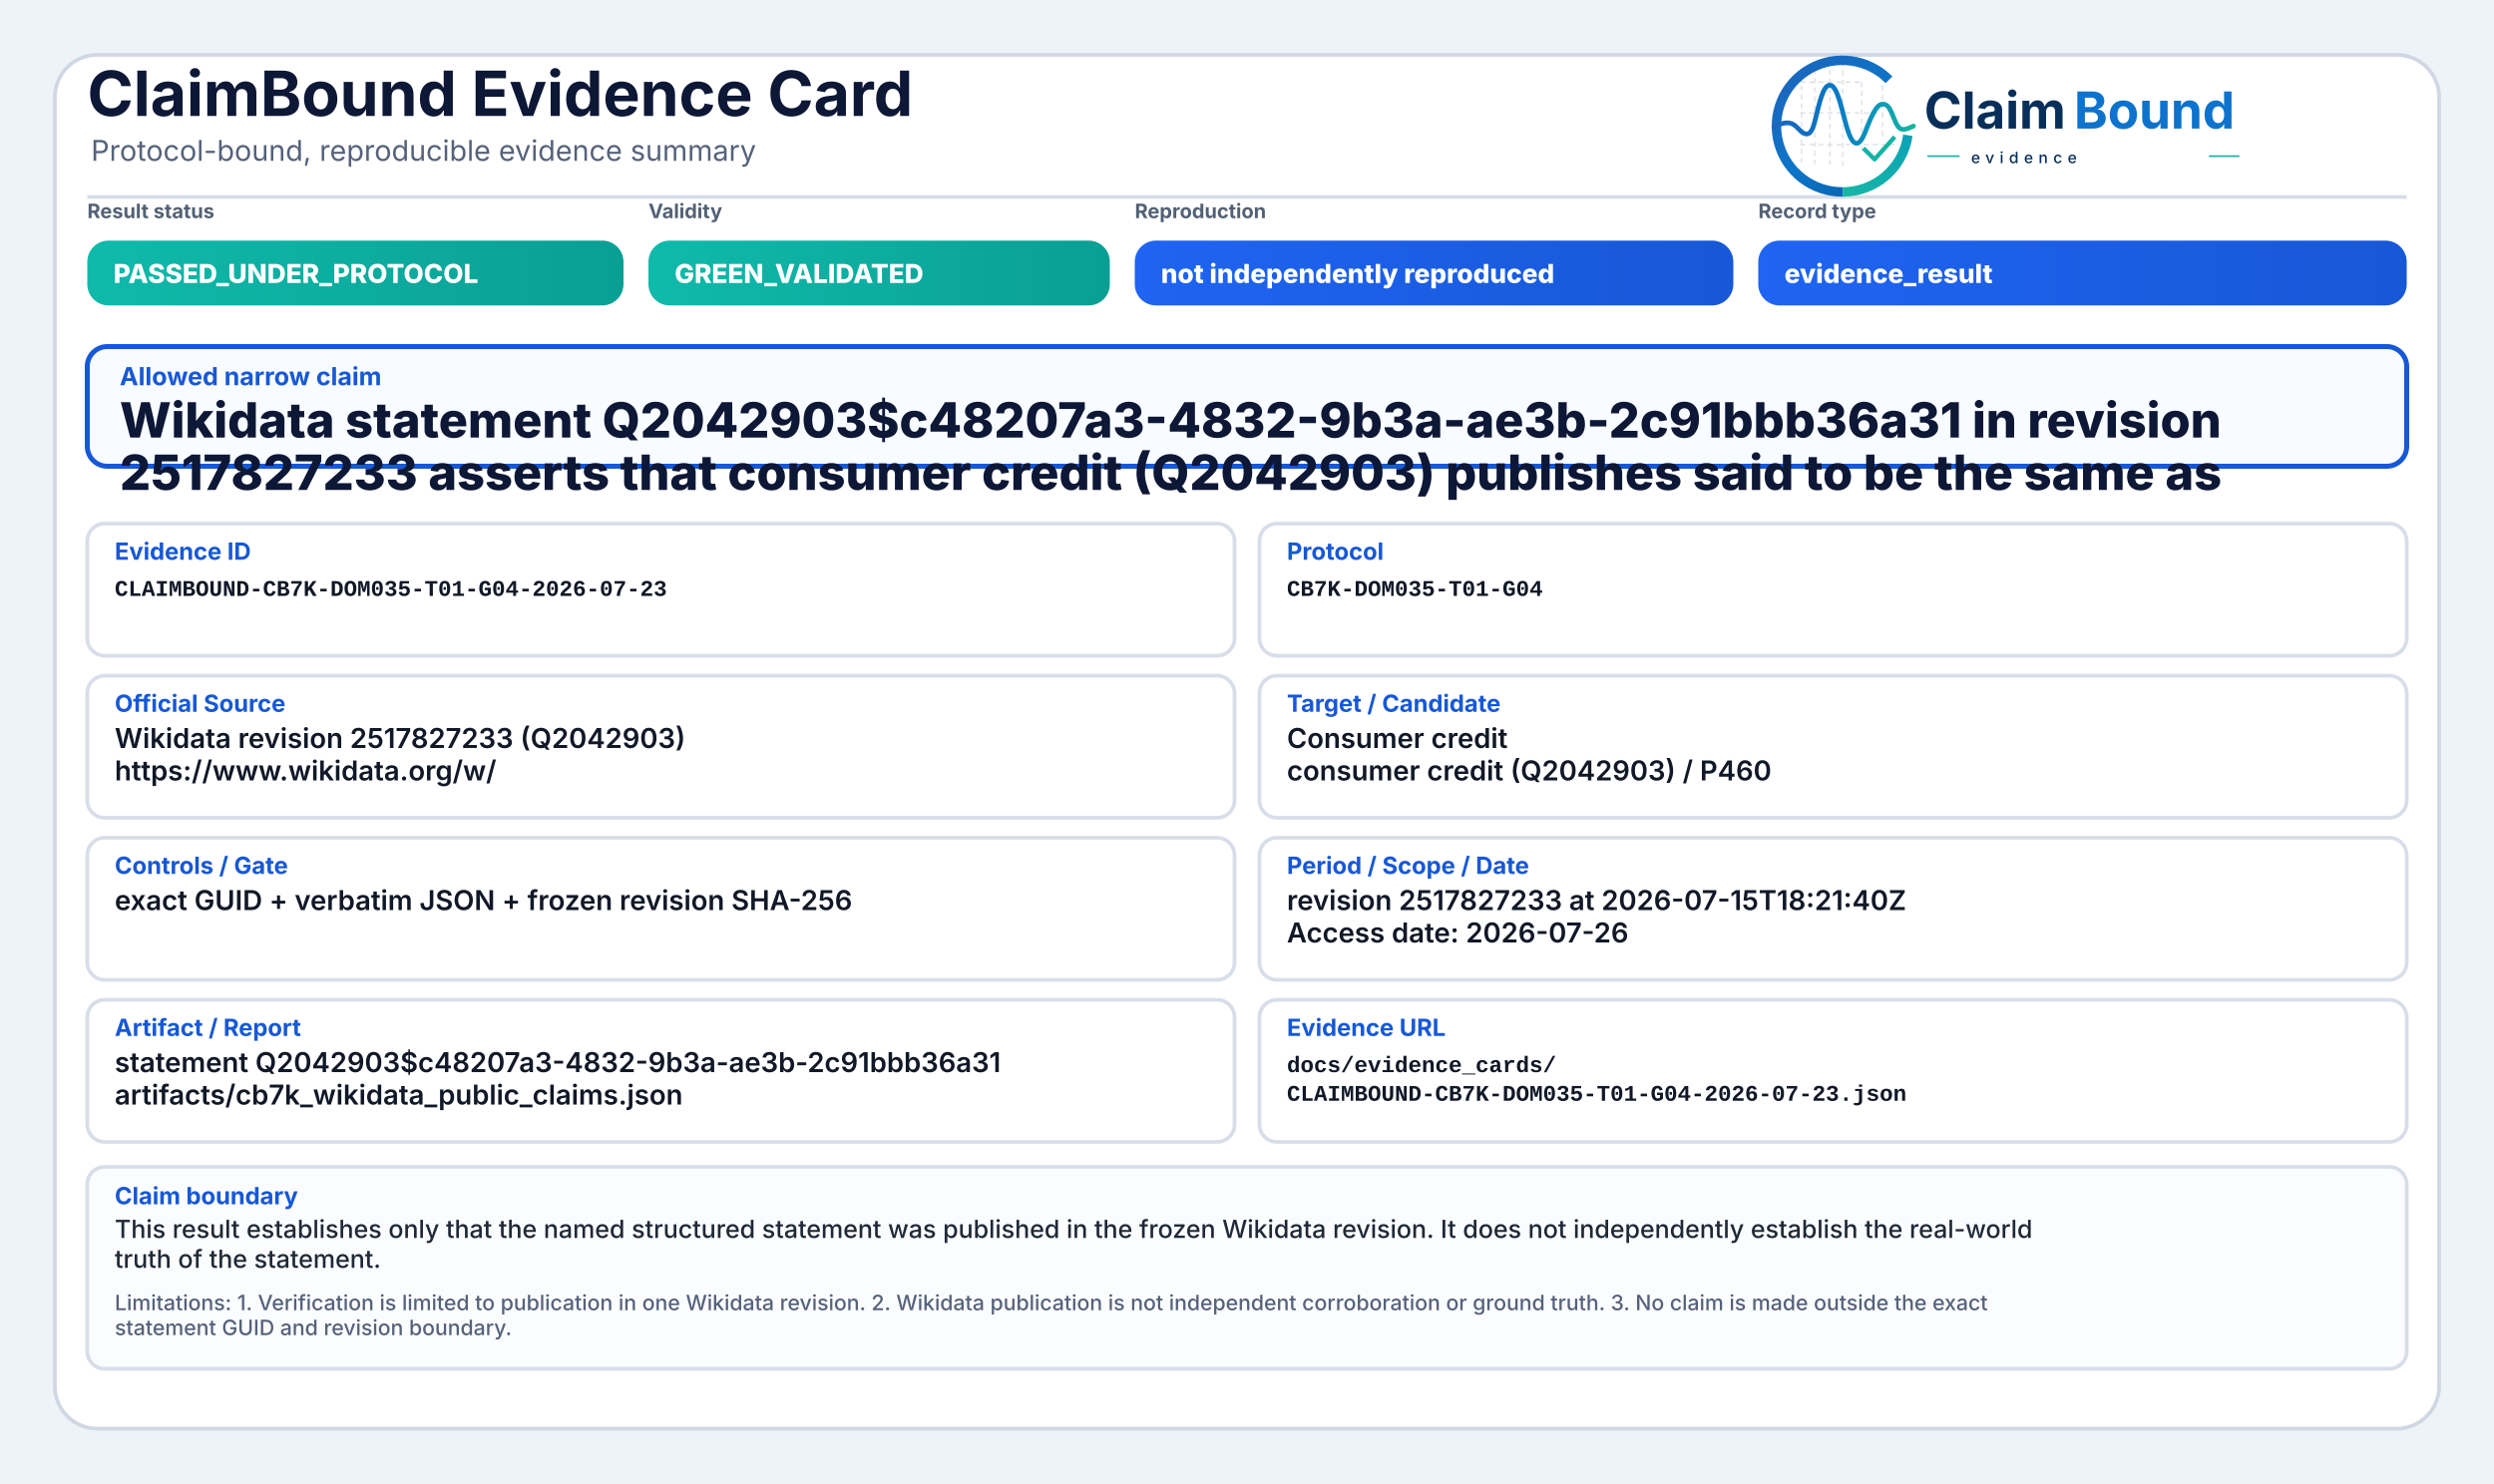
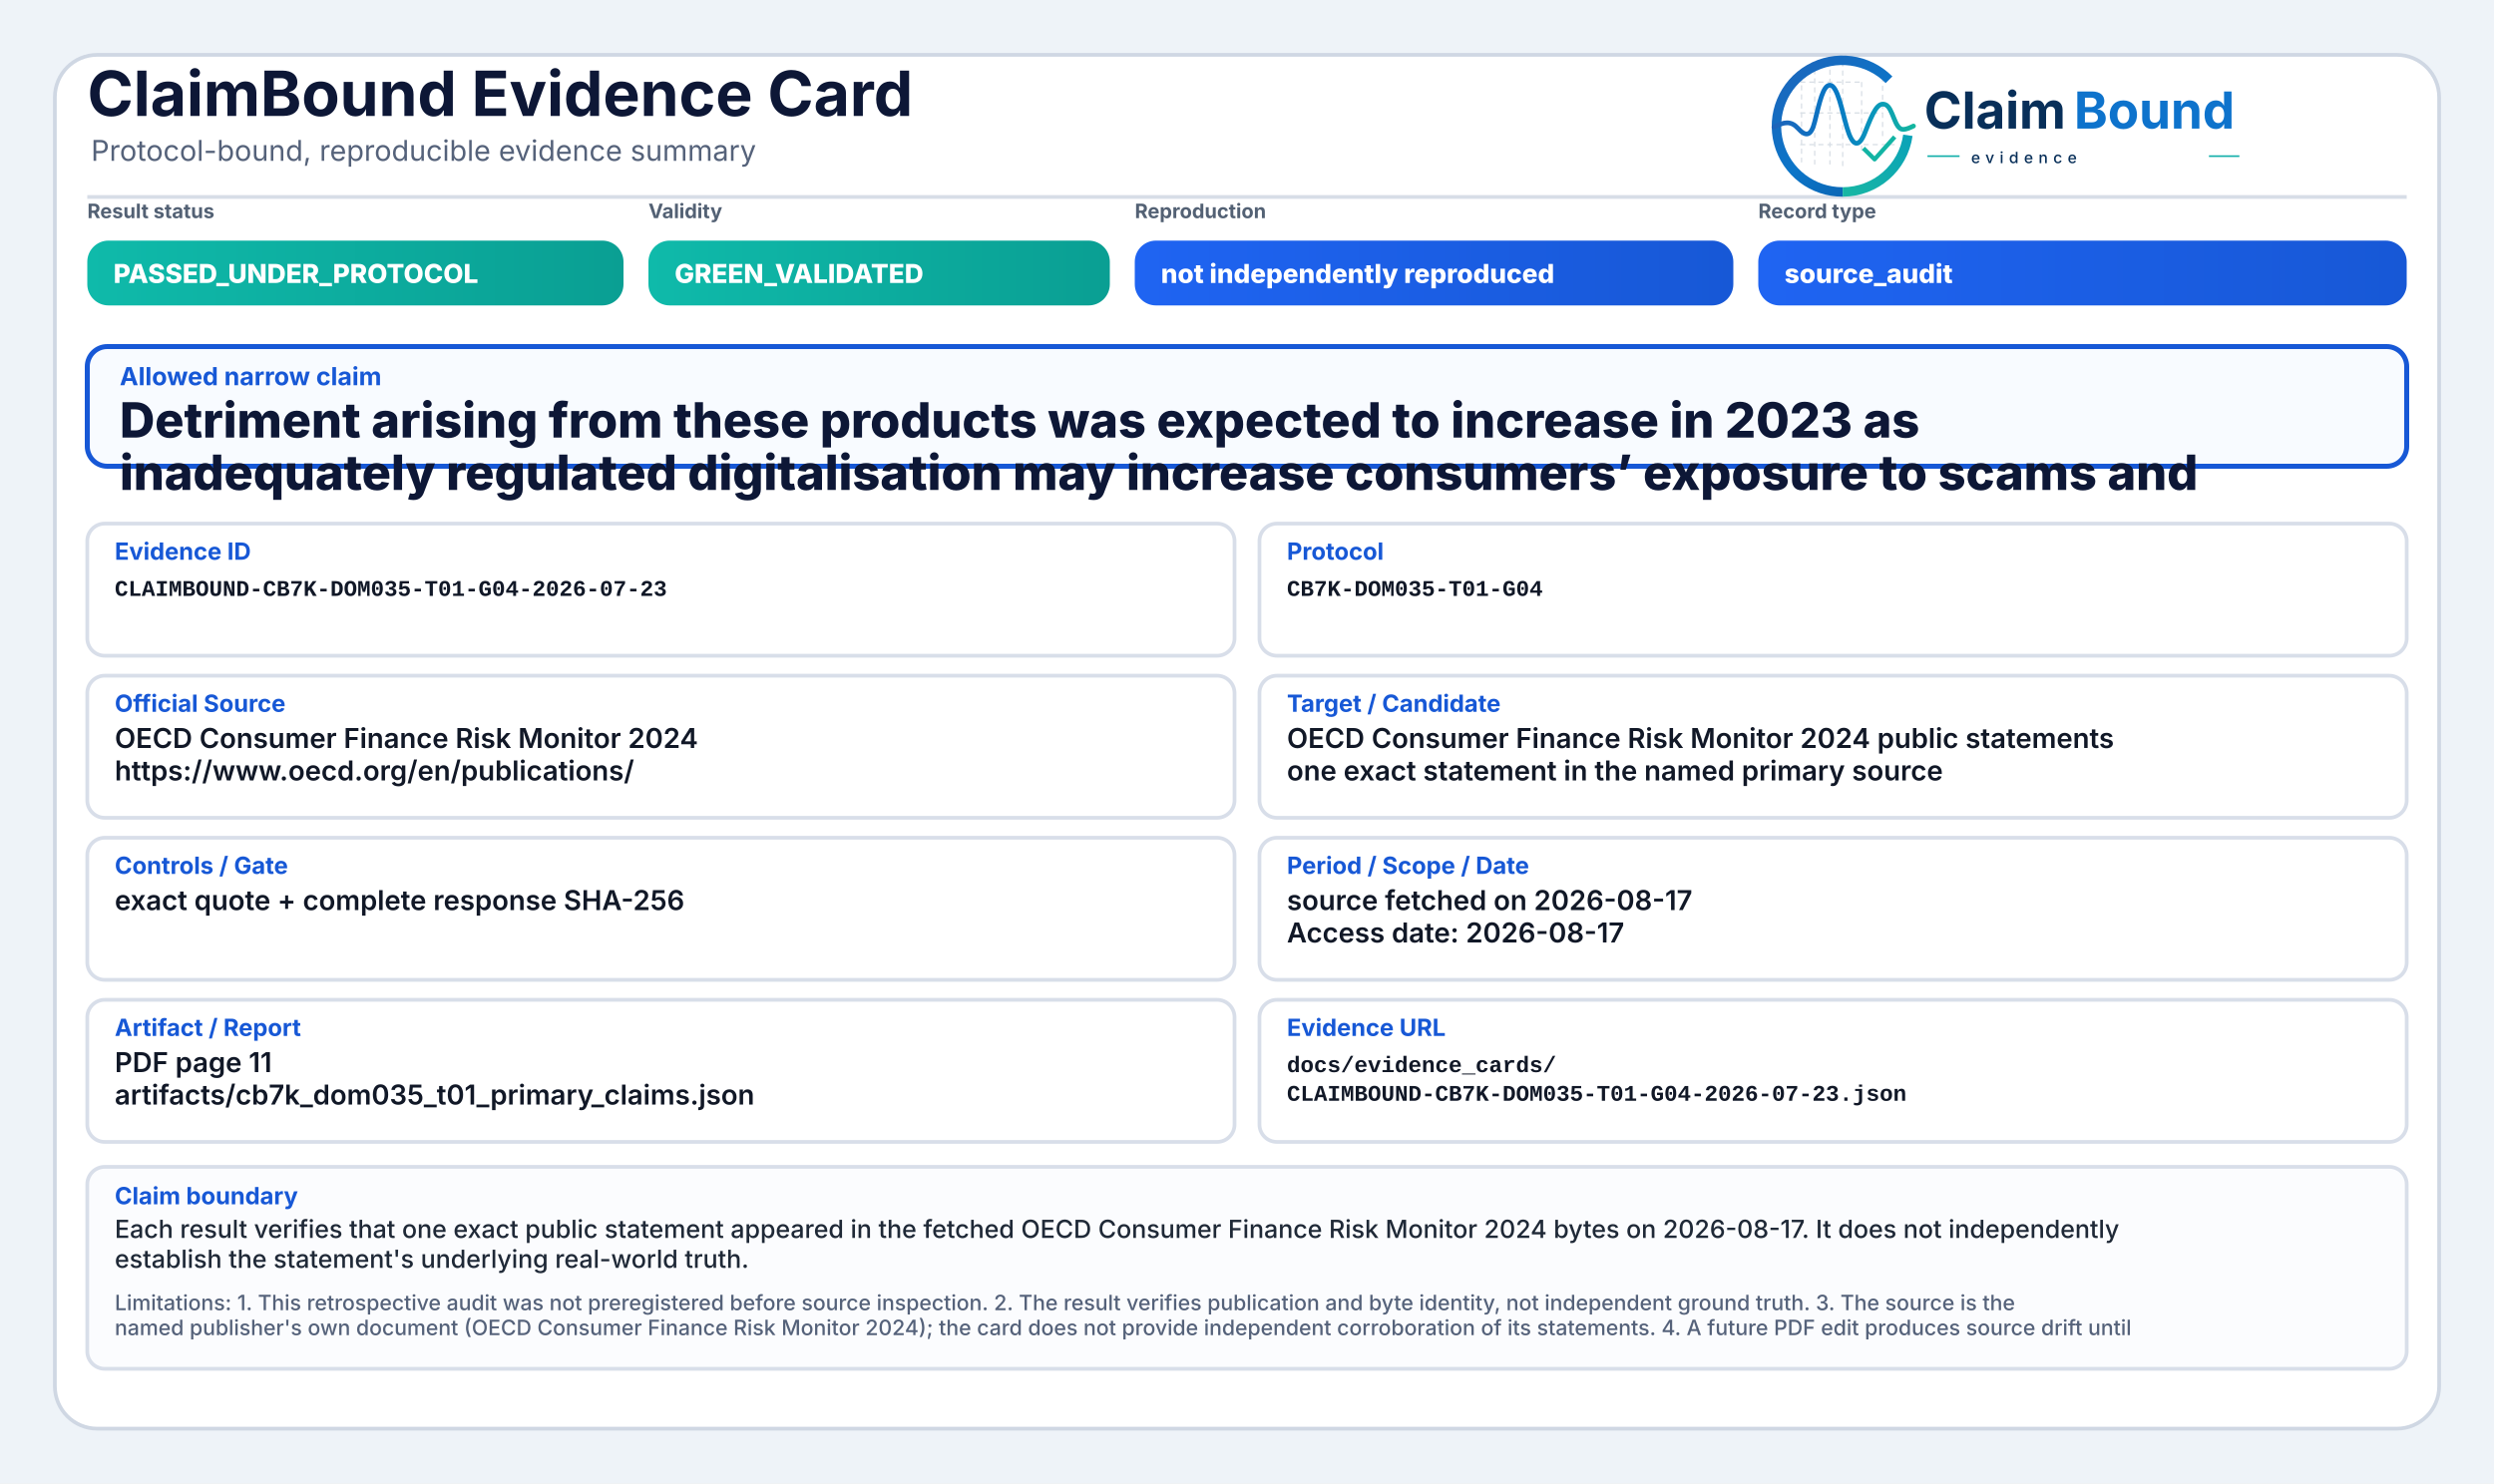
<svg xmlns="http://www.w3.org/2000/svg" width="2000" height="1190" viewBox="0 0 2000 1190" role="img" aria-label="ClaimBound Evidence Card">
  <defs>
    <linearGradient id="greenGrad" x1="0" y1="0" x2="1" y2="0">
      <stop offset="0%" stop-color="#0fbaaa" />
      <stop offset="100%" stop-color="#0a9f93" />
    </linearGradient>
    <linearGradient id="yellowGrad" x1="0" y1="0" x2="1" y2="0">
      <stop offset="0%" stop-color="#fbbf24" />
      <stop offset="100%" stop-color="#d97706" />
    </linearGradient>
    <linearGradient id="amberGrad" x1="0" y1="0" x2="1" y2="0">
      <stop offset="0%" stop-color="#f97316" />
      <stop offset="100%" stop-color="#c2410c" />
    </linearGradient>
    <linearGradient id="redGrad" x1="0" y1="0" x2="1" y2="0">
      <stop offset="0%" stop-color="#ef4444" />
      <stop offset="100%" stop-color="#b91c1c" />
    </linearGradient>
    <linearGradient id="grayGrad" x1="0" y1="0" x2="1" y2="0">
      <stop offset="0%" stop-color="#64748b" />
      <stop offset="100%" stop-color="#475569" />
    </linearGradient>
    <linearGradient id="blueGrad" x1="0" y1="0" x2="1" y2="0">
      <stop offset="0%" stop-color="#1f64f2" />
      <stop offset="100%" stop-color="#1758d6" />
    </linearGradient>
    <linearGradient id="logoRingBlue" x1="73" y1="453" x2="348" y2="793" gradientUnits="userSpaceOnUse">
      <stop offset="0" stop-color="#1E64BA" />
      <stop offset="0.55" stop-color="#0C75C8" />
      <stop offset="1" stop-color="#0A5FAB" />
    </linearGradient>
    <linearGradient id="logoRingTeal" x1="221" y1="792" x2="403" y2="594" gradientUnits="userSpaceOnUse">
      <stop offset="0" stop-color="#18B7A3" />
      <stop offset="1" stop-color="#089EBC" />
    </linearGradient>
    <linearGradient id="logoSignalGradient" x1="61" y1="628" x2="404" y2="628" gradientUnits="userSpaceOnUse">
      <stop offset="0" stop-color="#1E64BA" />
      <stop offset="0.43" stop-color="#0877C4" />
      <stop offset="0.72" stop-color="#0A97BB" />
      <stop offset="1" stop-color="#14B69E" />
    </linearGradient>
  </defs>
  <rect x="0" y="0" width="2000" height="1190" fill="#eef3f8" />
  <rect x="44" y="44" width="1912" height="1102" rx="34" fill="#ffffff" stroke="#cfd7e3" stroke-width="3" />
  <path d="M70 158 H1930" stroke="#d7dde7" stroke-width="3" />
  <text x="70" y="93" font-family="Inter, Segoe UI, Arial, sans-serif" font-size="50" font-weight="750" fill="#0d1736">ClaimBound Evidence Card</text>
  <text x="73" y="129" font-family="Inter, Segoe UI, Arial, sans-serif" font-size="23" font-weight="400" fill="#55627a">Protocol-bound, reproducible evidence summary</text>
  <g aria-label="ClaimBound evidence logo" transform="translate(1415,52) scale(0.33) translate(-40,-478)">
    <g stroke-linecap="butt" stroke-linejoin="round">
      <g stroke="#CBD3DC" stroke-width="3.2" stroke-linecap="round" stroke-dasharray="10 12" opacity="0.72">
        <path d="M130 507V714" />
        <path d="M162 490V719" />
        <path d="M199 491V719" />
        <path d="M230 471V726" />
        <path d="M276 521V690" />
        <path d="M327 508V650" />
        <path d="M128 520H277" />
        <path d="M128 595H327" />
        <path d="M128 672H355" />
      </g>
      <path d="M342.6 514.3A160 160 0 1 0 230 787" fill="none" stroke="url(#logoRingBlue)" stroke-width="23" />
      <path d="M230 787A160 160 0 0 0 388.4 649.3" fill="none" stroke="url(#logoRingTeal)" stroke-width="23" />
      <path d="M63 629.5C87 616.4 104.3 613.6 121.2 632.2C140.7 653.8 153.4 651.6 162.1 616.2C173.8 568.5 182.5 527.5 198.9 527.5C217.5 527.5 228.4 590.6 240.3 630.8C253.4 675.4 268.6 682.8 284.6 641.5C303.5 592.9 315.2 567.6 333.7 574.7C352.6 582 355.7 635.1 376.6 634.9C386.2 634.8 394 630.4 402 626.8" fill="none" stroke="url(#logoSignalGradient)" stroke-width="11.5" stroke-linecap="round" />
      <path d="M284 684.5L307.5 707.7L353 657" fill="none" stroke="#12B4A4" stroke-width="10.5" stroke-linecap="square" />
    </g>
    <text x="428" y="633" font-family="Inter, Segoe UI, Arial, sans-serif" font-size="124" font-weight="750" fill="#082F59" text-rendering="geometricPrecision">Claim</text>
    <text x="792" y="633" font-family="Inter, Segoe UI, Arial, sans-serif" font-size="124" font-weight="750" fill="#0E73CC" text-rendering="geometricPrecision">Bound</text>
    <line x1="436" y1="700" x2="514" y2="700" stroke="#11AFA9" stroke-width="4" />
    <text x="542" y="717" font-family="Inter, Segoe UI, Arial, sans-serif" font-size="38" font-weight="500" letter-spacing="13" fill="#082F59">evidence</text>
    <line x1="1120" y1="700" x2="1194" y2="700" stroke="#11AFA9" stroke-width="4" />
  </g>
  <text x="70" y="175" font-family="Inter, Segoe UI, Arial, sans-serif" font-size="16" font-weight="650" fill="#536174">Result status</text>
  <rect x="70" y="193" width="430" height="52" rx="17" fill="url(#greenGrad)" />
  <text x="91" y="227" font-family="Inter, Segoe UI, Arial, sans-serif" font-size="21" font-weight="800" fill="#ffffff">PASSED_UNDER_PROTOCOL</text>
  <text x="520" y="175" font-family="Inter, Segoe UI, Arial, sans-serif" font-size="16" font-weight="650" fill="#536174">Validity</text>
  <rect x="520" y="193" width="370" height="52" rx="17" fill="url(#greenGrad)" />
  <text x="541" y="227" font-family="Inter, Segoe UI, Arial, sans-serif" font-size="21" font-weight="800" fill="#ffffff">GREEN_VALIDATED</text>
  <text x="910" y="175" font-family="Inter, Segoe UI, Arial, sans-serif" font-size="16" font-weight="650" fill="#536174">Reproduction</text>
  <rect x="910" y="193" width="480" height="52" rx="17" fill="url(#blueGrad)" />
  <text x="931" y="227" font-family="Inter, Segoe UI, Arial, sans-serif" font-size="21" font-weight="800" fill="#ffffff">not independently reproduced</text>
  <text x="1410" y="175" font-family="Inter, Segoe UI, Arial, sans-serif" font-size="16" font-weight="650" fill="#536174">Record type</text>
  <rect x="1410" y="193" width="520" height="52" rx="17" fill="url(#blueGrad)" />
-   <text x="1431" y="227" font-family="Inter, Segoe UI, Arial, sans-serif" font-size="21" font-weight="800" fill="#ffffff">evidence_result</text>
+   <text x="1431" y="227" font-family="Inter, Segoe UI, Arial, sans-serif" font-size="21" font-weight="800" fill="#ffffff">source_audit</text>
  <rect x="70" y="278" width="1860" height="96" rx="16" fill="#f8fbff" stroke="#1758d6" stroke-width="4" />
  <text x="96" y="309" font-family="Inter, Segoe UI, Arial, sans-serif" font-size="20" font-weight="750" fill="#1758d6">Allowed narrow claim</text>
-   <text x="96" y="351" font-family="Inter, Segoe UI, Arial, sans-serif" font-size="39" font-weight="800" fill="#0d1736">Wikidata statement Q2042903$c48207a3-4832-9b3a-ae3b-2c91bbb36a31 in revision</text>
-   <text x="96" y="393" font-family="Inter, Segoe UI, Arial, sans-serif" font-size="39" font-weight="800" fill="#0d1736">2517827233 asserts that consumer credit (Q2042903) publishes said to be the same as</text>
+   <text x="96" y="351" font-family="Inter, Segoe UI, Arial, sans-serif" font-size="39" font-weight="800" fill="#0d1736">Detriment arising from these products was expected to increase in 2023 as</text>
+   <text x="96" y="393" font-family="Inter, Segoe UI, Arial, sans-serif" font-size="39" font-weight="800" fill="#0d1736">inadequately regulated digitalisation may increase consumers’ exposure to scams and</text>
  <rect x="70" y="420" width="920" height="106" rx="14" fill="#ffffff" stroke="#d8dee9" stroke-width="3" />
  <text x="92" y="449" font-family="Inter, Segoe UI, Arial, sans-serif" font-size="19" font-weight="750" fill="#1758d6">Evidence ID</text>
  <text x="92" y="478" font-family="SFMono-Regular, Consolas, Liberation Mono, monospace" font-size="18" font-weight="600" fill="#111827">CLAIMBOUND-CB7K-DOM035-T01-G04-2026-07-23</text>
  <rect x="1010" y="420" width="920" height="106" rx="14" fill="#ffffff" stroke="#d8dee9" stroke-width="3" />
  <text x="1032" y="449" font-family="Inter, Segoe UI, Arial, sans-serif" font-size="19" font-weight="750" fill="#1758d6">Protocol</text>
  <text x="1032" y="478" font-family="SFMono-Regular, Consolas, Liberation Mono, monospace" font-size="18" font-weight="600" fill="#111827">CB7K-DOM035-T01-G04</text>
  <rect x="70" y="542" width="920" height="114" rx="14" fill="#ffffff" stroke="#d8dee9" stroke-width="3" />
  <text x="92" y="571" font-family="Inter, Segoe UI, Arial, sans-serif" font-size="19" font-weight="750" fill="#1758d6">Official Source</text>
-   <text x="92" y="600" font-family="Inter, Segoe UI, Arial, sans-serif" font-size="22" font-weight="600" fill="#111827">Wikidata revision 2517827233 (Q2042903)</text>
-   <text x="92" y="626" font-family="Inter, Segoe UI, Arial, sans-serif" font-size="22" font-weight="600" fill="#111827">https://www.wikidata.org/w/</text>
+   <text x="92" y="600" font-family="Inter, Segoe UI, Arial, sans-serif" font-size="22" font-weight="600" fill="#111827">OECD Consumer Finance Risk Monitor 2024</text>
+   <text x="92" y="626" font-family="Inter, Segoe UI, Arial, sans-serif" font-size="22" font-weight="600" fill="#111827">https://www.oecd.org/en/publications/</text>
  <rect x="1010" y="542" width="920" height="114" rx="14" fill="#ffffff" stroke="#d8dee9" stroke-width="3" />
  <text x="1032" y="571" font-family="Inter, Segoe UI, Arial, sans-serif" font-size="19" font-weight="750" fill="#1758d6">Target / Candidate</text>
-   <text x="1032" y="600" font-family="Inter, Segoe UI, Arial, sans-serif" font-size="22" font-weight="600" fill="#111827">Consumer credit</text>
-   <text x="1032" y="626" font-family="Inter, Segoe UI, Arial, sans-serif" font-size="22" font-weight="600" fill="#111827">consumer credit (Q2042903) / P460</text>
+   <text x="1032" y="600" font-family="Inter, Segoe UI, Arial, sans-serif" font-size="22" font-weight="600" fill="#111827">OECD Consumer Finance Risk Monitor 2024 public statements</text>
+   <text x="1032" y="626" font-family="Inter, Segoe UI, Arial, sans-serif" font-size="22" font-weight="600" fill="#111827">one exact statement in the named primary source</text>
  <rect x="70" y="672" width="920" height="114" rx="14" fill="#ffffff" stroke="#d8dee9" stroke-width="3" />
  <text x="92" y="701" font-family="Inter, Segoe UI, Arial, sans-serif" font-size="19" font-weight="750" fill="#1758d6">Controls / Gate</text>
-   <text x="92" y="730" font-family="Inter, Segoe UI, Arial, sans-serif" font-size="22" font-weight="600" fill="#111827">exact GUID + verbatim JSON + frozen revision SHA-256</text>
+   <text x="92" y="730" font-family="Inter, Segoe UI, Arial, sans-serif" font-size="22" font-weight="600" fill="#111827">exact quote + complete response SHA-256</text>
  <rect x="1010" y="672" width="920" height="114" rx="14" fill="#ffffff" stroke="#d8dee9" stroke-width="3" />
  <text x="1032" y="701" font-family="Inter, Segoe UI, Arial, sans-serif" font-size="19" font-weight="750" fill="#1758d6">Period / Scope / Date</text>
-   <text x="1032" y="730" font-family="Inter, Segoe UI, Arial, sans-serif" font-size="22" font-weight="600" fill="#111827">revision 2517827233 at 2026-07-15T18:21:40Z</text>
-   <text x="1032" y="756" font-family="Inter, Segoe UI, Arial, sans-serif" font-size="22" font-weight="600" fill="#111827">Access date: 2026-07-26</text>
+   <text x="1032" y="730" font-family="Inter, Segoe UI, Arial, sans-serif" font-size="22" font-weight="600" fill="#111827">source fetched on 2026-08-17</text>
+   <text x="1032" y="756" font-family="Inter, Segoe UI, Arial, sans-serif" font-size="22" font-weight="600" fill="#111827">Access date: 2026-08-17</text>
  <rect x="70" y="802" width="920" height="114" rx="14" fill="#ffffff" stroke="#d8dee9" stroke-width="3" />
  <text x="92" y="831" font-family="Inter, Segoe UI, Arial, sans-serif" font-size="19" font-weight="750" fill="#1758d6">Artifact / Report</text>
-   <text x="92" y="860" font-family="Inter, Segoe UI, Arial, sans-serif" font-size="22" font-weight="600" fill="#111827">statement Q2042903$c48207a3-4832-9b3a-ae3b-2c91bbb36a31</text>
-   <text x="92" y="886" font-family="Inter, Segoe UI, Arial, sans-serif" font-size="22" font-weight="600" fill="#111827">artifacts/cb7k_wikidata_public_claims.json</text>
+   <text x="92" y="860" font-family="Inter, Segoe UI, Arial, sans-serif" font-size="22" font-weight="600" fill="#111827">PDF page 11</text>
+   <text x="92" y="886" font-family="Inter, Segoe UI, Arial, sans-serif" font-size="22" font-weight="600" fill="#111827">artifacts/cb7k_dom035_t01_primary_claims.json</text>
  <rect x="1010" y="802" width="920" height="114" rx="14" fill="#ffffff" stroke="#d8dee9" stroke-width="3" />
  <text x="1032" y="831" font-family="Inter, Segoe UI, Arial, sans-serif" font-size="19" font-weight="750" fill="#1758d6">Evidence URL</text>
  <text x="1032" y="860" font-family="SFMono-Regular, Consolas, Liberation Mono, monospace" font-size="18" font-weight="600" fill="#111827">docs/evidence_cards/</text>
  <text x="1032" y="883" font-family="SFMono-Regular, Consolas, Liberation Mono, monospace" font-size="18" font-weight="600" fill="#111827">CLAIMBOUND-CB7K-DOM035-T01-G04-2026-07-23.json</text>
  <rect x="70" y="936" width="1860" height="162" rx="14" fill="#fbfcfe" stroke="#d8dee9" stroke-width="3" />
  <text x="92" y="966" font-family="Inter, Segoe UI, Arial, sans-serif" font-size="19" font-weight="750" fill="#1758d6">Claim boundary</text>
-   <text x="92" y="993" font-family="Inter, Segoe UI, Arial, sans-serif" font-size="20" font-weight="500" fill="#1f2937">This result establishes only that the named structured statement was published in the frozen Wikidata revision. It does not independently establish the real-world</text>
-   <text x="92" y="1017" font-family="Inter, Segoe UI, Arial, sans-serif" font-size="20" font-weight="500" fill="#1f2937">truth of the statement.</text>
-   <text x="92" y="1051" font-family="Inter, Segoe UI, Arial, sans-serif" font-size="17" font-weight="500" fill="#55627a">Limitations: 1. Verification is limited to publication in one Wikidata revision. 2. Wikidata publication is not independent corroboration or ground truth. 3. No claim is made outside the exact</text>
-   <text x="92" y="1071" font-family="Inter, Segoe UI, Arial, sans-serif" font-size="17" font-weight="500" fill="#55627a">statement GUID and revision boundary.</text>
+   <text x="92" y="993" font-family="Inter, Segoe UI, Arial, sans-serif" font-size="20" font-weight="500" fill="#1f2937">Each result verifies that one exact public statement appeared in the fetched OECD Consumer Finance Risk Monitor 2024 bytes on 2026-08-17. It does not independently</text>
+   <text x="92" y="1017" font-family="Inter, Segoe UI, Arial, sans-serif" font-size="20" font-weight="500" fill="#1f2937">establish the statement's underlying real-world truth.</text>
+   <text x="92" y="1051" font-family="Inter, Segoe UI, Arial, sans-serif" font-size="17" font-weight="500" fill="#55627a">Limitations: 1. This retrospective audit was not preregistered before source inspection. 2. The result verifies publication and byte identity, not independent ground truth. 3. The source is the</text>
+   <text x="92" y="1071" font-family="Inter, Segoe UI, Arial, sans-serif" font-size="17" font-weight="500" fill="#55627a">named publisher's own document (OECD Consumer Finance Risk Monitor 2024); the card does not provide independent corroboration of its statements. 4. A future PDF edit produces source drift until</text>
</svg>
